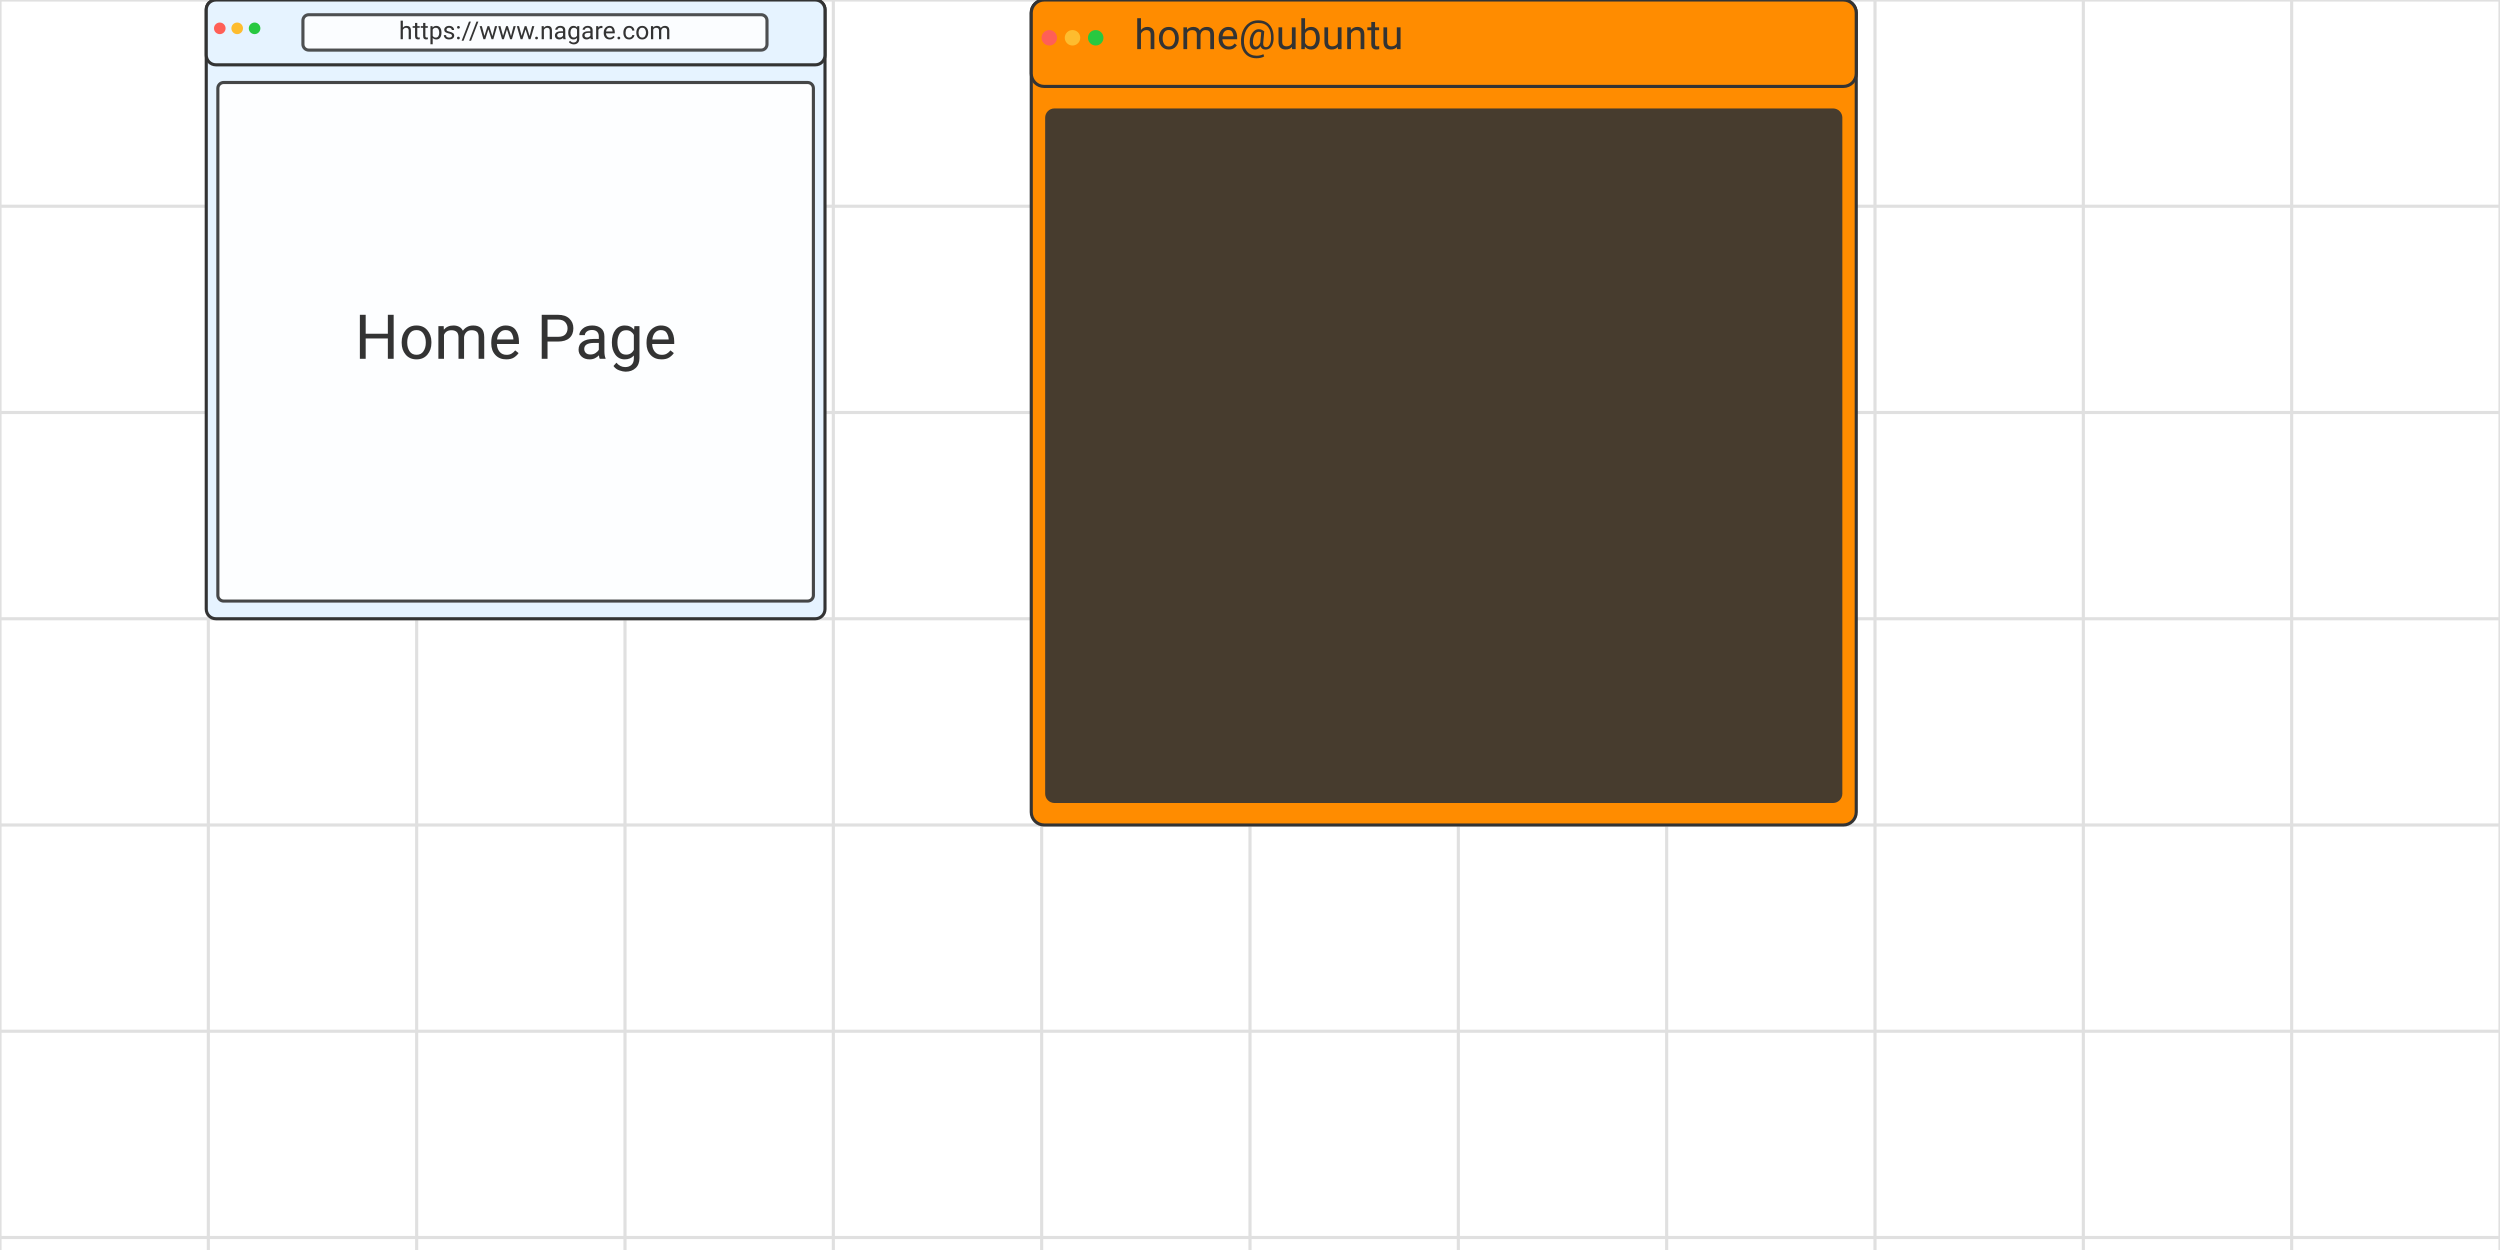
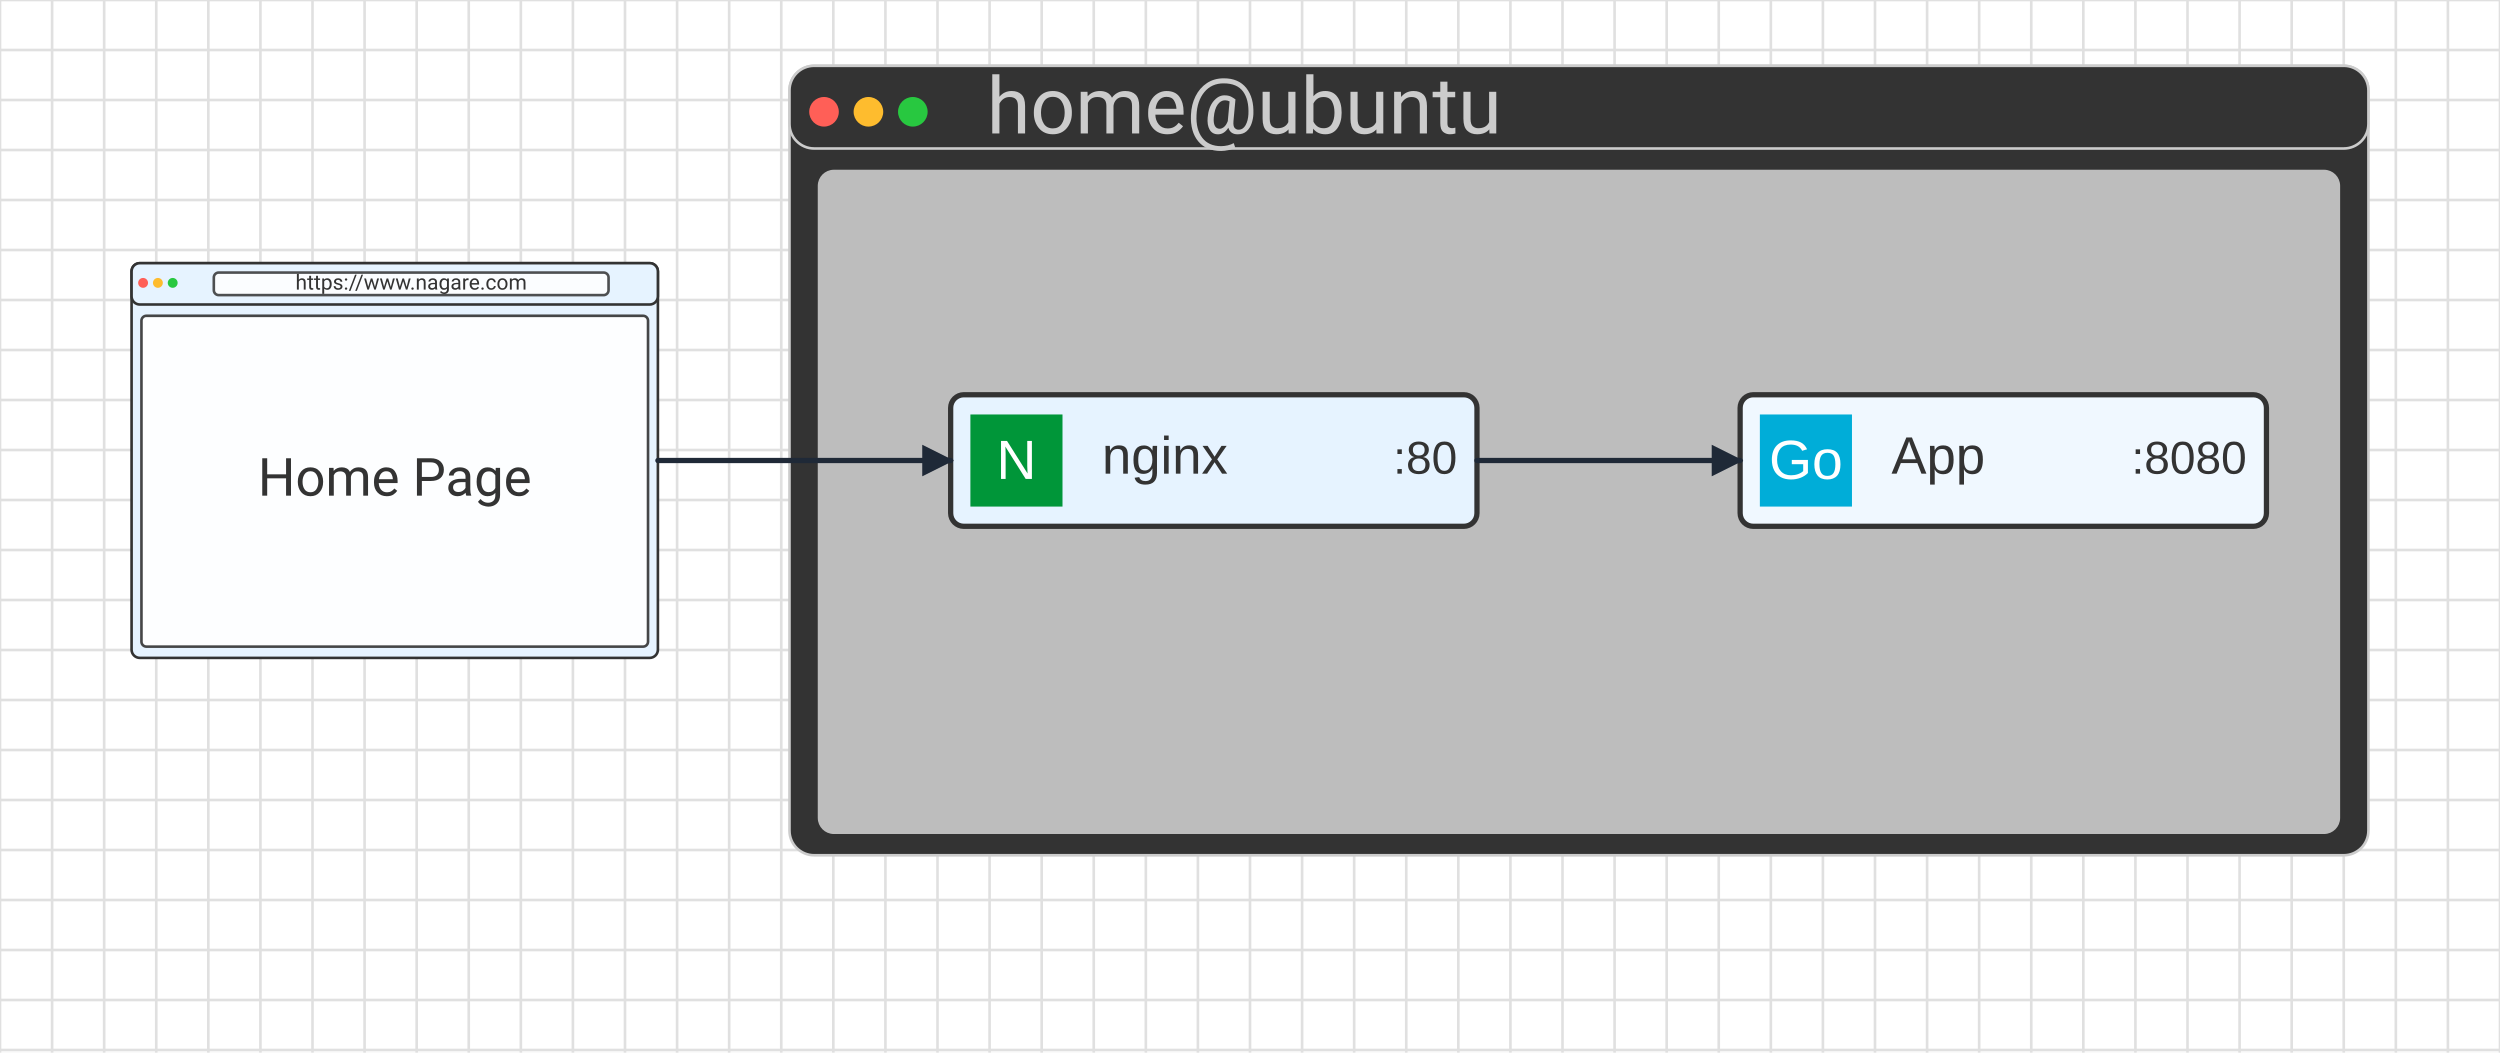
- <svg xmlns="http://www.w3.org/2000/svg" width="800" height="400">
-   <rect width="800" height="400" fill="#ffffff" />
+ <svg xmlns="http://www.w3.org/2000/svg" width="950" height="400">
+   <rect width="950" height="400" fill="#ffffff" />
  <line x1="0" y1="0" x2="0" y2="400" stroke="#e0e0e0" stroke-width="1" />
-   <line x1="66.667" y1="0" x2="66.667" y2="400" stroke="#e0e0e0" stroke-width="1" />
-   <line x1="133.333" y1="0" x2="133.333" y2="400" stroke="#e0e0e0" stroke-width="1" />
-   <line x1="200" y1="0" x2="200" y2="400" stroke="#e0e0e0" stroke-width="1" />
-   <line x1="266.667" y1="0" x2="266.667" y2="400" stroke="#e0e0e0" stroke-width="1" />
-   <line x1="333.333" y1="0" x2="333.333" y2="400" stroke="#e0e0e0" stroke-width="1" />
-   <line x1="400" y1="0" x2="400" y2="400" stroke="#e0e0e0" stroke-width="1" />
-   <line x1="466.667" y1="0" x2="466.667" y2="400" stroke="#e0e0e0" stroke-width="1" />
-   <line x1="533.333" y1="0" x2="533.333" y2="400" stroke="#e0e0e0" stroke-width="1" />
-   <line x1="600" y1="0" x2="600" y2="400" stroke="#e0e0e0" stroke-width="1" />
-   <line x1="666.667" y1="0" x2="666.667" y2="400" stroke="#e0e0e0" stroke-width="1" />
-   <line x1="733.333" y1="0" x2="733.333" y2="400" stroke="#e0e0e0" stroke-width="1" />
-   <line x1="800" y1="0" x2="800" y2="400" stroke="#e0e0e0" stroke-width="1" />
-   <line x1="0" y1="0" x2="800" y2="0" stroke="#e0e0e0" stroke-width="1" />
-   <line x1="0" y1="66" x2="800" y2="66" stroke="#e0e0e0" stroke-width="1" />
-   <line x1="0" y1="132" x2="800" y2="132" stroke="#e0e0e0" stroke-width="1" />
-   <line x1="0" y1="198" x2="800" y2="198" stroke="#e0e0e0" stroke-width="1" />
-   <line x1="0" y1="264" x2="800" y2="264" stroke="#e0e0e0" stroke-width="1" />
-   <line x1="0" y1="330" x2="800" y2="330" stroke="#e0e0e0" stroke-width="1" />
-   <line x1="0" y1="396" x2="800" y2="396" stroke="#e0e0e0" stroke-width="1" />
-   <g transform="translate(66,0)">
+   <line x1="19.792" y1="0" x2="19.792" y2="400" stroke="#e0e0e0" stroke-width="1" />
+   <line x1="39.583" y1="0" x2="39.583" y2="400" stroke="#e0e0e0" stroke-width="1" />
+   <line x1="59.375" y1="0" x2="59.375" y2="400" stroke="#e0e0e0" stroke-width="1" />
+   <line x1="79.167" y1="0" x2="79.167" y2="400" stroke="#e0e0e0" stroke-width="1" />
+   <line x1="98.958" y1="0" x2="98.958" y2="400" stroke="#e0e0e0" stroke-width="1" />
+   <line x1="118.75" y1="0" x2="118.75" y2="400" stroke="#e0e0e0" stroke-width="1" />
+   <line x1="138.542" y1="0" x2="138.542" y2="400" stroke="#e0e0e0" stroke-width="1" />
+   <line x1="158.333" y1="0" x2="158.333" y2="400" stroke="#e0e0e0" stroke-width="1" />
+   <line x1="178.125" y1="0" x2="178.125" y2="400" stroke="#e0e0e0" stroke-width="1" />
+   <line x1="197.917" y1="0" x2="197.917" y2="400" stroke="#e0e0e0" stroke-width="1" />
+   <line x1="217.708" y1="0" x2="217.708" y2="400" stroke="#e0e0e0" stroke-width="1" />
+   <line x1="237.5" y1="0" x2="237.5" y2="400" stroke="#e0e0e0" stroke-width="1" />
+   <line x1="257.292" y1="0" x2="257.292" y2="400" stroke="#e0e0e0" stroke-width="1" />
+   <line x1="277.083" y1="0" x2="277.083" y2="400" stroke="#e0e0e0" stroke-width="1" />
+   <line x1="296.875" y1="0" x2="296.875" y2="400" stroke="#e0e0e0" stroke-width="1" />
+   <line x1="316.667" y1="0" x2="316.667" y2="400" stroke="#e0e0e0" stroke-width="1" />
+   <line x1="336.458" y1="0" x2="336.458" y2="400" stroke="#e0e0e0" stroke-width="1" />
+   <line x1="356.25" y1="0" x2="356.25" y2="400" stroke="#e0e0e0" stroke-width="1" />
+   <line x1="376.042" y1="0" x2="376.042" y2="400" stroke="#e0e0e0" stroke-width="1" />
+   <line x1="395.833" y1="0" x2="395.833" y2="400" stroke="#e0e0e0" stroke-width="1" />
+   <line x1="415.625" y1="0" x2="415.625" y2="400" stroke="#e0e0e0" stroke-width="1" />
+   <line x1="435.417" y1="0" x2="435.417" y2="400" stroke="#e0e0e0" stroke-width="1" />
+   <line x1="455.208" y1="0" x2="455.208" y2="400" stroke="#e0e0e0" stroke-width="1" />
+   <line x1="475" y1="0" x2="475" y2="400" stroke="#e0e0e0" stroke-width="1" />
+   <line x1="494.792" y1="0" x2="494.792" y2="400" stroke="#e0e0e0" stroke-width="1" />
+   <line x1="514.583" y1="0" x2="514.583" y2="400" stroke="#e0e0e0" stroke-width="1" />
+   <line x1="534.375" y1="0" x2="534.375" y2="400" stroke="#e0e0e0" stroke-width="1" />
+   <line x1="554.167" y1="0" x2="554.167" y2="400" stroke="#e0e0e0" stroke-width="1" />
+   <line x1="573.958" y1="0" x2="573.958" y2="400" stroke="#e0e0e0" stroke-width="1" />
+   <line x1="593.75" y1="0" x2="593.75" y2="400" stroke="#e0e0e0" stroke-width="1" />
+   <line x1="613.542" y1="0" x2="613.542" y2="400" stroke="#e0e0e0" stroke-width="1" />
+   <line x1="633.333" y1="0" x2="633.333" y2="400" stroke="#e0e0e0" stroke-width="1" />
+   <line x1="653.125" y1="0" x2="653.125" y2="400" stroke="#e0e0e0" stroke-width="1" />
+   <line x1="672.917" y1="0" x2="672.917" y2="400" stroke="#e0e0e0" stroke-width="1" />
+   <line x1="692.708" y1="0" x2="692.708" y2="400" stroke="#e0e0e0" stroke-width="1" />
+   <line x1="712.5" y1="0" x2="712.5" y2="400" stroke="#e0e0e0" stroke-width="1" />
+   <line x1="732.292" y1="0" x2="732.292" y2="400" stroke="#e0e0e0" stroke-width="1" />
+   <line x1="752.083" y1="0" x2="752.083" y2="400" stroke="#e0e0e0" stroke-width="1" />
+   <line x1="771.875" y1="0" x2="771.875" y2="400" stroke="#e0e0e0" stroke-width="1" />
+   <line x1="791.667" y1="0" x2="791.667" y2="400" stroke="#e0e0e0" stroke-width="1" />
+   <line x1="811.458" y1="0" x2="811.458" y2="400" stroke="#e0e0e0" stroke-width="1" />
+   <line x1="831.25" y1="0" x2="831.25" y2="400" stroke="#e0e0e0" stroke-width="1" />
+   <line x1="851.042" y1="0" x2="851.042" y2="400" stroke="#e0e0e0" stroke-width="1" />
+   <line x1="870.833" y1="0" x2="870.833" y2="400" stroke="#e0e0e0" stroke-width="1" />
+   <line x1="890.625" y1="0" x2="890.625" y2="400" stroke="#e0e0e0" stroke-width="1" />
+   <line x1="910.417" y1="0" x2="910.417" y2="400" stroke="#e0e0e0" stroke-width="1" />
+   <line x1="930.208" y1="0" x2="930.208" y2="400" stroke="#e0e0e0" stroke-width="1" />
+   <line x1="950" y1="0" x2="950" y2="400" stroke="#e0e0e0" stroke-width="1" />
+   <line x1="0" y1="0" x2="950" y2="0" stroke="#e0e0e0" stroke-width="1" />
+   <line x1="0" y1="19" x2="950" y2="19" stroke="#e0e0e0" stroke-width="1" />
+   <line x1="0" y1="38" x2="950" y2="38" stroke="#e0e0e0" stroke-width="1" />
+   <line x1="0" y1="57" x2="950" y2="57" stroke="#e0e0e0" stroke-width="1" />
+   <line x1="0" y1="76" x2="950" y2="76" stroke="#e0e0e0" stroke-width="1" />
+   <line x1="0" y1="95" x2="950" y2="95" stroke="#e0e0e0" stroke-width="1" />
+   <line x1="0" y1="114" x2="950" y2="114" stroke="#e0e0e0" stroke-width="1" />
+   <line x1="0" y1="133" x2="950" y2="133" stroke="#e0e0e0" stroke-width="1" />
+   <line x1="0" y1="152" x2="950" y2="152" stroke="#e0e0e0" stroke-width="1" />
+   <line x1="0" y1="171" x2="950" y2="171" stroke="#e0e0e0" stroke-width="1" />
+   <line x1="0" y1="190" x2="950" y2="190" stroke="#e0e0e0" stroke-width="1" />
+   <line x1="0" y1="209" x2="950" y2="209" stroke="#e0e0e0" stroke-width="1" />
+   <line x1="0" y1="228" x2="950" y2="228" stroke="#e0e0e0" stroke-width="1" />
+   <line x1="0" y1="247" x2="950" y2="247" stroke="#e0e0e0" stroke-width="1" />
+   <line x1="0" y1="266" x2="950" y2="266" stroke="#e0e0e0" stroke-width="1" />
+   <line x1="0" y1="285" x2="950" y2="285" stroke="#e0e0e0" stroke-width="1" />
+   <line x1="0" y1="304" x2="950" y2="304" stroke="#e0e0e0" stroke-width="1" />
+   <line x1="0" y1="323" x2="950" y2="323" stroke="#e0e0e0" stroke-width="1" />
+   <line x1="0" y1="342" x2="950" y2="342" stroke="#e0e0e0" stroke-width="1" />
+   <line x1="0" y1="361" x2="950" y2="361" stroke="#e0e0e0" stroke-width="1" />
+   <line x1="0" y1="380" x2="950" y2="380" stroke="#e0e0e0" stroke-width="1" />
+   <line x1="0" y1="399" x2="950" y2="399" stroke="#e0e0e0" stroke-width="1" />
+   <g transform="translate(50,100)">
    <g class="ns" filter="url(#softShadow)">
-       <rect x="0" y="0" width="198" height="198" rx="3.094" fill="#e6f3ff" stroke="#333" />
-       <rect x="0" y="0" width="198" height="20.743" rx="3.094" ry="3.094" fill="#e6f3ff" stroke="#333" />
-       <rect x="30.938" y="4.714" width="148.5" height="11.314" rx="1.856" fill="#fff" stroke="#333" opacity="0.85" />
-       <rect x="3.712" y="26.4" width="190.575" height="165.943" rx="1.856" fill="#ffffff" stroke="#333" opacity="0.9" />
+       <rect x="0" y="0" width="200" height="150" rx="3.125" fill="#e6f3ff" stroke="#333" />
+       <rect x="0" y="0" width="200" height="15.714" rx="3.125" ry="3.125" fill="#e6f3ff" stroke="#333" />
+       <rect x="31.25" y="3.571" width="150" height="8.571" rx="1.875" fill="#fff" stroke="#333" opacity="0.85" />
+       <rect x="3.75" y="20" width="192.5" height="125.714" rx="1.875" fill="#ffffff" stroke="#333" opacity="0.9" />
    </g>
-     <text x="105.188" y="10.371" text-anchor="middle" dominant-baseline="middle" font-family="-apple-system, Segoe UI, Roboto, Helvetica, Arial, sans-serif" font-size="7.92" fill="#333">https://www.nagare.com</text>
-     <text x="99" y="109.371" text-anchor="middle" dominant-baseline="middle" font-family="-apple-system, Segoe UI, Roboto, Helvetica, Arial, sans-serif" font-size="19.8" fill="#333">Home Page</text>
-     <g transform="translate(4.33125,6.599993)">
-       <circle r="1.856" cx="0" cy="2.469" fill="#ff5f57" />
-       <circle r="1.856" cx="5.569" cy="2.469" fill="#febc2e" />
-       <circle r="1.856" cx="11.137" cy="2.469" fill="#28c840" />
+     <text x="106.25" y="7.857" text-anchor="middle" dominant-baseline="middle" font-family="-apple-system, Segoe UI, Roboto, Helvetica, Arial, sans-serif" font-size="8" fill="#333">https://www.nagare.com</text>
+     <text x="100" y="82.857" text-anchor="middle" dominant-baseline="middle" font-family="-apple-system, Segoe UI, Roboto, Helvetica, Arial, sans-serif" font-size="20" fill="#333">Home Page</text>
+     <g transform="translate(4.375,4.999995)">
+       <circle r="1.875" cx="0" cy="2.494" fill="#ff5f57" />
+       <circle r="1.875" cx="5.625" cy="2.494" fill="#febc2e" />
+       <circle r="1.875" cx="11.25" cy="2.494" fill="#28c840" />
    </g>
  </g>
-   <g transform="translate(330,0)">
+   <g transform="translate(300,25)">
    <g class="ns" filter="url(#softShadow)">
-       <rect x="0" y="0" width="264" height="264" rx="4.125" fill="darkorange" stroke="#333" />
-       <rect x="0" y="0" width="264" height="27.657" rx="4.125" ry="4.125" fill="darkorange" stroke="#333" />
-       <rect x="4.95" y="35.2" width="254.1" height="221.257" rx="2.475" fill="#333333" stroke="#333" opacity="0.9" />
+       <rect x="0" y="0" width="600" height="300" rx="9.375" fill="#333" stroke="#ccc" />
+       <rect x="0" y="0" width="600" height="31.429" rx="9.375" ry="9.375" fill="#333" stroke="#ccc" />
+       <rect x="11.25" y="40" width="577.5" height="251.429" rx="5.625" fill="#ccc" stroke="#ccc" opacity="0.9" />
    </g>
-     <g transform="translate(5.775,8.799991)">
-       <circle r="2.475" cx="0" cy="3.292" fill="#ff5f57" />
-       <circle r="2.475" cx="7.425" cy="3.292" fill="#febc2e" />
-       <circle r="2.475" cx="14.85" cy="3.292" fill="#28c840" />
-       <text x="27.225" y="3.292" text-anchor="start" dominant-baseline="middle" font-family="-apple-system, Segoe UI, Roboto, Helvetica, Arial, sans-serif" font-size="13.2" fill="#333">home@ubuntu</text>
+     <g transform="translate(13.125,9.99999)">
+       <circle r="5.625" cx="0" cy="7.481" fill="#ff5f57" />
+       <circle r="5.625" cx="16.875" cy="7.481" fill="#febc2e" />
+       <circle r="5.625" cx="33.75" cy="7.481" fill="#28c840" />
+       <text x="61.875" y="7.481" text-anchor="start" dominant-baseline="middle" font-family="-apple-system, Segoe UI, Roboto, Helvetica, Arial, sans-serif" font-size="30" fill="#ccc">home@ubuntu</text>
    </g>
  </g>
+   <g transform="translate(311.25,64.99999)">
+     <g transform="translate(50,85.00001)">
+       <rect x="0" y="0" width="200" height="50" rx="5" ry="5" fill="#e6f3ff" stroke="#333" stroke-width="2" />
+       <g transform="translate(7.5,7.5)">
+         <rect x="0" y="0" width="35" height="35" fill="#009639" />
+         <text x="17.5" y="24.5" fill="#ffffff" font-family="Arial" font-size="21" text-anchor="middle">N</text>
+       </g>
+       <text x="57.5" y="30" fill="#333" font-family="Arial" font-size="20">nginx</text>
+       <text x="192.5" y="30" fill="#333" font-family="Arial" font-size="17.5" text-anchor="end">:80</text>
+     </g>
+     <g transform="translate(350,85.00001)">
+       <rect x="0" y="0" width="200" height="50" rx="5" ry="5" fill="#f0f8ff" stroke="#333" stroke-width="2" />
+       <g transform="translate(7.5,7.5)">
+         <rect x="0" y="0" width="35" height="35" fill="#00ADD8" />
+         <text x="17.5" y="24.5" fill="#ffffff" font-family="Arial" font-size="21" text-anchor="middle">Go</text>
+       </g>
+       <text x="57.5" y="30" fill="#333" font-family="Arial" font-size="20">App</text>
+       <text x="192.5" y="30" fill="#333" font-family="Arial" font-size="17.5" text-anchor="end">:8080</text>
+     </g>
+   </g>
+   <g class="connector">
+     <defs>
+       <marker id="arrowhead-3" viewBox="0 0 10 10" refX="9" refY="5" markerWidth="6" markerHeight="6" orient="auto-start-reverse">
+         <path d="M 0 0 L 10 5 L 0 10 z" fill="#1f2937" />
+       </marker>
+     </defs>
+     <polyline points="250.00,175.00 361.25,175.00" stroke="#1f2937" stroke-width="2.00" fill="none" stroke-linecap="round" stroke-linejoin="round" marker-end="url(#arrowhead-3)" />
+   </g>
+   <g class="connector">
+     <defs>
+       <marker id="arrowhead-4" viewBox="0 0 10 10" refX="9" refY="5" markerWidth="6" markerHeight="6" orient="auto-start-reverse">
+         <path d="M 0 0 L 10 5 L 0 10 z" fill="#1f2937" />
+       </marker>
+     </defs>
+     <polyline points="561.25,175.00 661.25,175.00" stroke="#1f2937" stroke-width="2.00" fill="none" stroke-linecap="round" stroke-linejoin="round" marker-end="url(#arrowhead-4)" />
+   </g>
</svg>
